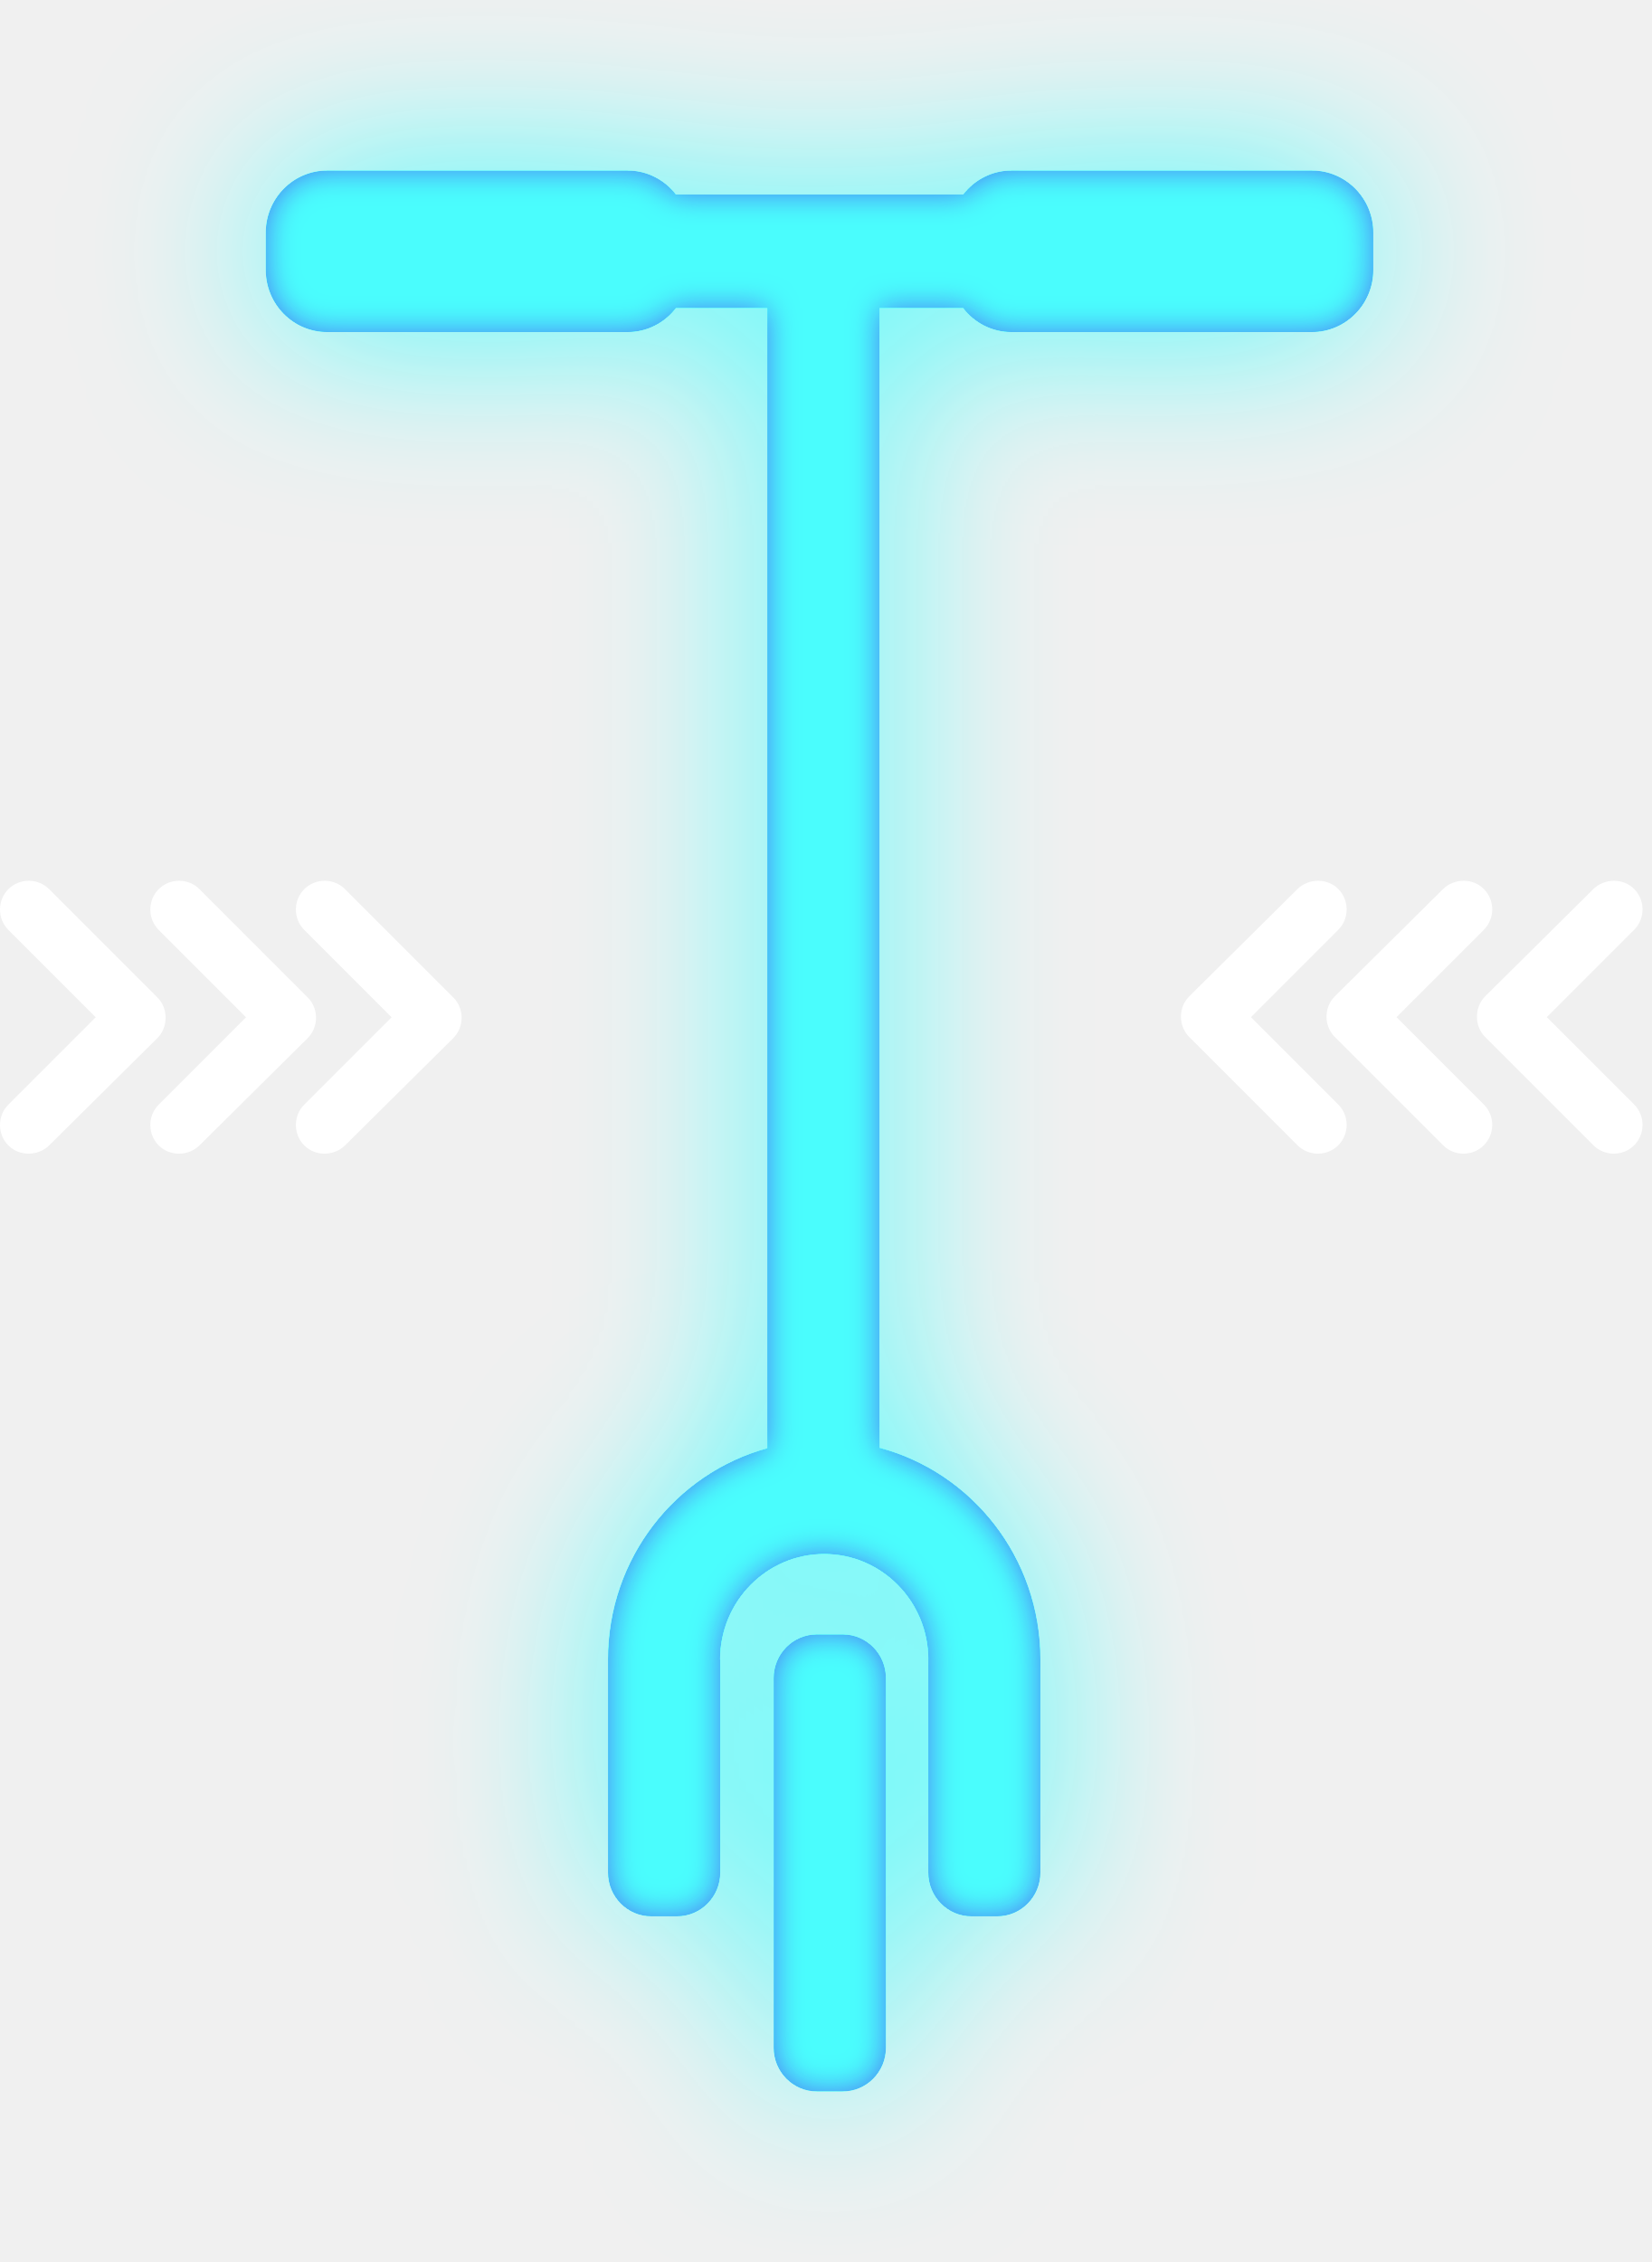
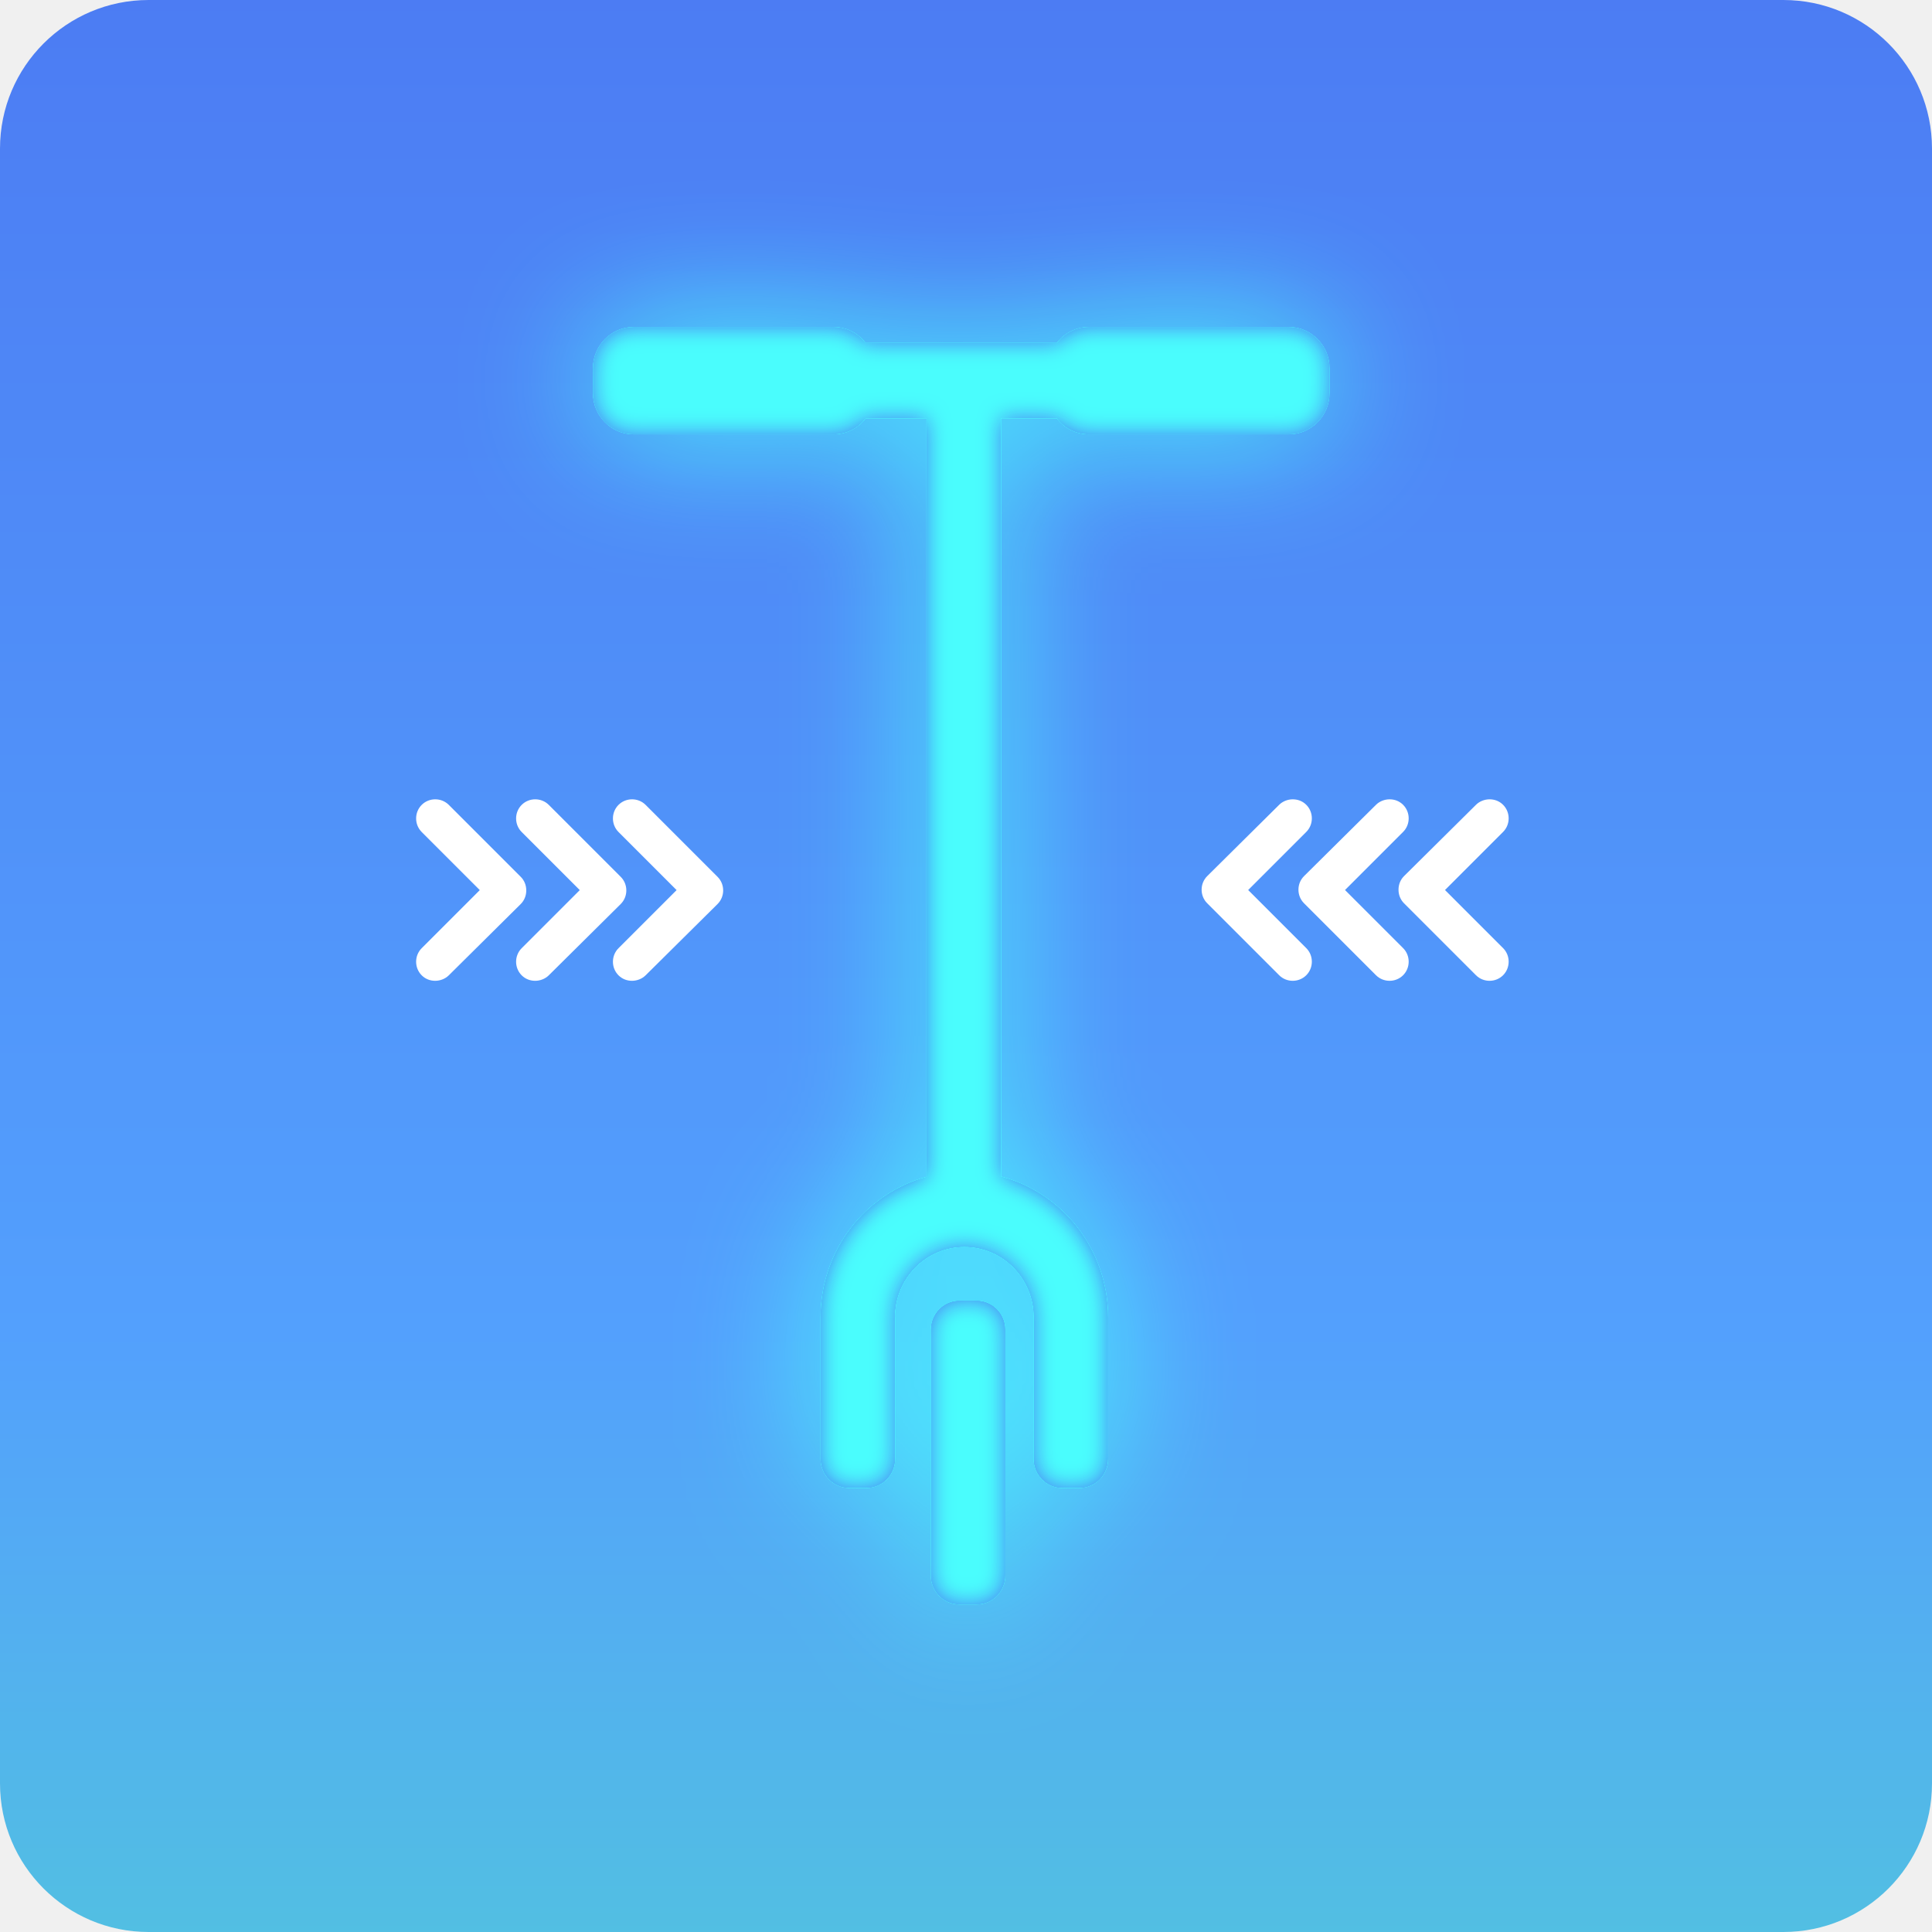
- <svg xmlns="http://www.w3.org/2000/svg" xmlns:xlink="http://www.w3.org/1999/xlink" width="165px" height="226px" viewBox="0 0 165 226" version="1.1">
+ <svg xmlns="http://www.w3.org/2000/svg" xmlns:xlink="http://www.w3.org/1999/xlink" width="260px" height="260px" viewBox="0 0 260 260" version="1.1">
  <defs>
-     <path d="M131.083,0.039 C134.476,0.039 137.226,2.826 137.222,6.259 L137.222,9.957 C137.222,13.394 134.472,16.177 131.081,16.177 L101.078,16.177 C99.112,16.177 97.365,15.24 96.241,13.786 L87.884,13.786 L87.884,127.651 C97.133,130.125 103.955,138.652 103.957,148.797 L103.957,170.083 C103.957,172.501 102.026,174.461 99.639,174.461 L97.074,174.461 C94.691,174.461 92.756,172.501 92.756,170.083 L92.756,148.797 L92.762,148.797 C92.762,142.98 88.103,138.259 82.356,138.259 C76.606,138.259 71.948,142.98 71.948,148.797 L71.968,148.797 L71.968,170.083 C71.968,172.501 70.035,174.461 67.646,174.461 L65.077,174.461 C62.69,174.461 60.754,172.501 60.754,170.083 L60.754,148.797 C60.754,138.709 67.498,130.224 76.668,127.696 L76.668,13.786 L67.537,13.786 C66.412,15.24 64.665,16.177 62.702,16.177 L32.7,16.177 C29.304,16.177 26.555,13.394 26.555,9.957 L26.555,6.259 C26.555,2.826 29.306,0.039 32.7,0.039 L62.702,0.039 C64.667,0.039 66.412,0.978 67.537,2.431 L96.244,2.431 C97.371,0.978 99.116,0.039 101.079,0.039 L131.083,0.039 Z M84.199,146.297 C86.588,146.297 88.522,148.259 88.522,150.675 L88.522,187.583 C88.522,190 86.588,191.961 84.199,191.961 L81.63,191.961 C79.243,191.961 77.306,190 77.306,187.583 L77.306,150.675 C77.306,148.257 79.243,146.297 81.63,146.297 L84.199,146.297 Z" id="path-1" />
-     <filter x="-24.4%" y="-14.1%" width="148.8%" height="128.1%" filterUnits="objectBoundingBox" id="filter-2">
+     <linearGradient x1="50%" y1="0%" x2="50%" y2="144.737%" id="linearGradient-1">
+       <stop stop-color="#4C7CF3" offset="0%" />
+       <stop stop-color="#53A0FD" offset="47.525%" />
+       <stop stop-color="#51ECBC" offset="100%" />
+     </linearGradient>
+     <path d="M117.429,0 C120.468,0 122.932,2.497 122.928,5.572 L122.928,8.885 C122.928,11.964 120.464,14.457 117.427,14.457 L90.549,14.457 C88.788,14.457 87.223,13.617 86.215,12.314 L78.73,12.314 L78.73,114.319 C87.015,116.536 93.126,124.174 93.128,133.262 L93.128,152.331 C93.128,154.497 91.398,156.253 89.26,156.253 L86.962,156.253 C84.827,156.253 83.094,154.497 83.094,152.331 L83.094,133.262 L83.099,133.262 C83.099,128.051 78.925,123.821 73.777,123.821 C68.626,123.821 64.454,128.051 64.454,133.262 L64.471,133.262 L64.471,152.331 C64.471,154.497 62.74,156.253 60.6,156.253 L58.298,156.253 C56.16,156.253 54.425,154.497 54.425,152.331 L54.425,133.262 C54.425,124.225 60.467,116.624 68.682,114.359 L68.682,12.314 L60.502,12.314 C59.495,13.617 57.929,14.457 56.17,14.457 L29.294,14.457 C26.251,14.457 23.789,11.964 23.789,8.885 L23.789,5.572 C23.789,2.497 26.253,0 29.294,0 L56.17,0 C57.931,0 59.495,0.841 60.502,2.142 L86.219,2.142 C87.228,0.841 88.791,0 90.55,0 L117.429,0 Z M75.428,131.022 C77.568,131.022 79.301,132.781 79.301,134.944 L79.301,168.008 C79.301,170.173 77.568,171.93 75.428,171.93 L73.127,171.93 C70.988,171.93 69.254,170.173 69.254,168.008 L69.254,134.944 C69.254,132.779 70.988,131.022 73.127,131.022 L75.428,131.022 Z" id="path-2" />
+     <filter x="-27.2%" y="-15.7%" width="154.5%" height="131.4%" filterUnits="objectBoundingBox" id="filter-3">
      <feOffset dx="0" dy="0" in="SourceAlpha" result="shadowOffsetOuter1" />
      <feGaussianBlur stdDeviation="9" in="shadowOffsetOuter1" result="shadowBlurOuter1" />
      <feColorMatrix values="0 0 0 0 0.292   0 0 0 0 0.994   0 0 0 0 0.993  0 0 0 1 0" type="matrix" in="shadowBlurOuter1" />
    </filter>
-     <filter x="-17.6%" y="-10.2%" width="135.2%" height="120.3%" filterUnits="objectBoundingBox" id="filter-3">
+     <filter x="-19.7%" y="-11.3%" width="139.3%" height="122.7%" filterUnits="objectBoundingBox" id="filter-4">
      <feGaussianBlur stdDeviation="1.5" in="SourceAlpha" result="shadowBlurInner1" />
      <feOffset dx="0" dy="0" in="shadowBlurInner1" result="shadowOffsetInner1" />
      <feComposite in="shadowOffsetInner1" in2="SourceAlpha" operator="arithmetic" k2="-1" k3="1" result="shadowInnerInner1" />
      <feColorMatrix values="0 0 0 0 0.298   0 0 0 0 0.486   0 0 0 0 0.953  0 0 0 1 0" type="matrix" in="shadowInnerInner1" />
    </filter>
  </defs>
-   <g id="Page-1" stroke="none" stroke-width="1" fill="none" fill-rule="evenodd">
-     <g id="CLOUD-Web-(D)" transform="translate(-637, -980)" fill-rule="nonzero">
-       <g id="Benefits" transform="translate(119, 888)">
-         <g id="Group-14" transform="translate(91, 101)">
-           <g id="Upright" transform="translate(427, 8)">
-             <path d="M147.578,84.577 C147.578,83.801 147.869,83.074 148.402,82.54 L159.216,71.824 C159.749,71.291 160.525,71 161.252,71 C161.979,71 162.707,71.242 163.289,71.824 C164.404,72.94 164.404,74.782 163.289,75.897 L154.561,84.625 L163.289,93.353 C164.404,94.469 164.404,96.311 163.289,97.426 C162.173,98.542 160.331,98.542 159.216,97.426 L148.402,86.613 C147.869,86.08 147.578,85.353 147.578,84.577 Z M133.383,86.613 C132.268,85.498 132.268,83.656 133.383,82.54 L144.196,71.824 C144.729,71.291 145.505,71 146.233,71 C146.96,71 147.687,71.242 148.269,71.824 C149.384,72.94 149.384,74.782 148.269,75.897 L139.541,84.625 L148.269,93.353 C149.384,94.469 149.384,96.311 148.269,97.426 C147.154,98.542 145.311,98.542 144.196,97.426 L133.383,86.613 Z M118.836,86.613 C117.721,85.498 117.721,83.656 118.836,82.54 L129.649,71.824 C130.183,71.291 130.959,71 131.686,71 C132.413,71 133.141,71.242 133.723,71.824 C134.838,72.94 134.838,74.782 133.723,75.897 L124.995,84.625 L133.723,93.353 C134.838,94.469 134.838,96.311 133.723,97.426 C132.607,98.542 130.765,98.542 129.649,97.426 L118.836,86.613 Z" id="Combined-Shape" fill="#FFFFFF" />
-             <path d="M29.578,84.577 C29.578,83.801 29.869,83.074 30.402,82.54 L41.216,71.824 C41.749,71.291 42.525,71 43.252,71 C43.979,71 44.707,71.242 45.289,71.824 C46.404,72.94 46.404,74.782 45.289,75.897 L36.561,84.625 L45.289,93.353 C46.404,94.469 46.404,96.311 45.289,97.426 C44.173,98.542 42.331,98.542 41.216,97.426 L30.402,86.613 C29.869,86.08 29.578,85.353 29.578,84.577 Z M15.383,86.613 C14.268,85.498 14.268,83.656 15.383,82.54 L26.196,71.824 C26.729,71.291 27.505,71 28.233,71 C28.96,71 29.687,71.242 30.269,71.824 C31.384,72.94 31.384,74.782 30.269,75.897 L21.541,84.625 L30.269,93.353 C31.384,94.469 31.384,96.311 30.269,97.426 C29.154,98.542 27.311,98.542 26.196,97.426 L15.383,86.613 Z M0.836,86.613 C-0.279,85.498 -0.279,83.656 0.836,82.54 L11.649,71.824 C12.183,71.291 12.959,71 13.686,71 C14.413,71 15.141,71.242 15.723,71.824 C16.838,72.94 16.838,74.782 15.723,75.897 L6.995,84.625 L15.723,93.353 C16.838,94.469 16.838,96.311 15.723,97.426 C14.607,98.542 12.765,98.542 11.649,97.426 L0.836,86.613 Z" id="Combined-Shape-Copy" fill="#FFFFFF" transform="translate(23.0625, 84.63142) rotate(180) translate(-23.0625, -84.63142) " />
-             <g id="Combined-Shape">
-               <use fill="black" fill-opacity="1" filter="url(#filter-2)" xlink:href="#path-1" />
-               <use fill="#4AFDFD" xlink:href="#path-1" />
-               <use fill="black" fill-opacity="1" filter="url(#filter-3)" xlink:href="#path-1" />
-             </g>
-           </g>
-         </g>
+   <g id="Artboard-Copy-2" stroke="none" stroke-width="1" fill="none" fill-rule="evenodd">
+     <rect id="Rectangle" fill="url(#linearGradient-1)" x="0" y="0" width="260" height="260" rx="20" />
+     <g id="Group" transform="translate(56, 44)" fill-rule="nonzero">
+       <path d="M132.205,75.732 C132.205,75.037 132.466,74.385 132.944,73.907 L142.631,64.307 C143.108,63.83 143.803,63.569 144.455,63.569 C145.107,63.569 145.758,63.786 146.279,64.307 C147.278,65.307 147.278,66.957 146.279,67.956 L138.461,75.775 L146.279,83.594 C147.278,84.593 147.278,86.244 146.279,87.243 C145.28,88.242 143.63,88.242 142.631,87.243 L132.944,77.556 C132.466,77.078 132.205,76.427 132.205,75.732 Z M119.489,77.556 C118.49,76.557 118.49,74.906 119.489,73.907 L129.176,64.307 C129.653,63.83 130.348,63.569 131,63.569 C131.652,63.569 132.303,63.786 132.824,64.307 C133.824,65.307 133.824,66.957 132.824,67.956 L125.006,75.775 L132.824,83.594 C133.824,84.593 133.824,86.244 132.824,87.243 C131.825,88.242 130.175,88.242 129.176,87.243 L119.489,77.556 Z M106.458,77.556 C105.459,76.557 105.459,74.906 106.458,73.907 L116.144,64.307 C116.622,63.83 117.317,63.569 117.969,63.569 C118.62,63.569 119.272,63.786 119.793,64.307 C120.792,65.307 120.792,66.957 119.793,67.956 L111.974,75.775 L119.793,83.594 C120.792,84.593 120.792,86.244 119.793,87.243 C118.794,88.242 117.143,88.242 116.144,87.243 L106.458,77.556 Z" id="Combined-Shape" fill="#FFFFFF" />
+       <path d="M26.497,75.732 C26.497,75.037 26.758,74.385 27.236,73.907 L36.922,64.307 C37.4,63.83 38.095,63.569 38.747,63.569 C39.398,63.569 40.05,63.786 40.571,64.307 C41.57,65.307 41.57,66.957 40.571,67.956 L32.752,75.775 L40.571,83.594 C41.57,84.593 41.57,86.244 40.571,87.243 C39.572,88.242 37.921,88.242 36.922,87.243 L27.236,77.556 C26.758,77.078 26.497,76.427 26.497,75.732 Z M13.781,77.556 C12.782,76.557 12.782,74.906 13.781,73.907 L23.467,64.307 C23.945,63.83 24.64,63.569 25.292,63.569 C25.943,63.569 26.595,63.786 27.116,64.307 C28.115,65.307 28.115,66.957 27.116,67.956 L19.297,75.775 L27.116,83.594 C28.115,84.593 28.115,86.244 27.116,87.243 C26.117,88.242 24.466,88.242 23.467,87.243 L13.781,77.556 Z M0.749,77.556 C-0.25,76.557 -0.25,74.906 0.749,73.907 L10.436,64.307 C10.914,63.83 11.609,63.569 12.26,63.569 C12.912,63.569 13.563,63.786 14.085,64.307 C15.084,65.307 15.084,66.957 14.085,67.956 L6.266,75.775 L14.085,83.594 C15.084,84.593 15.084,86.244 14.085,87.243 C13.086,88.242 11.435,88.242 10.436,87.243 L0.749,77.556 Z" id="Combined-Shape-Copy" fill="#FFFFFF" transform="translate(20.66016, 75.78047) rotate(180) translate(-20.66016, -75.78047) " />
+       <g id="Combined-Shape">
+         <use fill="black" fill-opacity="1" filter="url(#filter-3)" xlink:href="#path-2" />
+         <use fill="#4AFDFD" xlink:href="#path-2" />
+         <use fill="black" fill-opacity="1" filter="url(#filter-4)" xlink:href="#path-2" />
      </g>
    </g>
  </g>
</svg>
